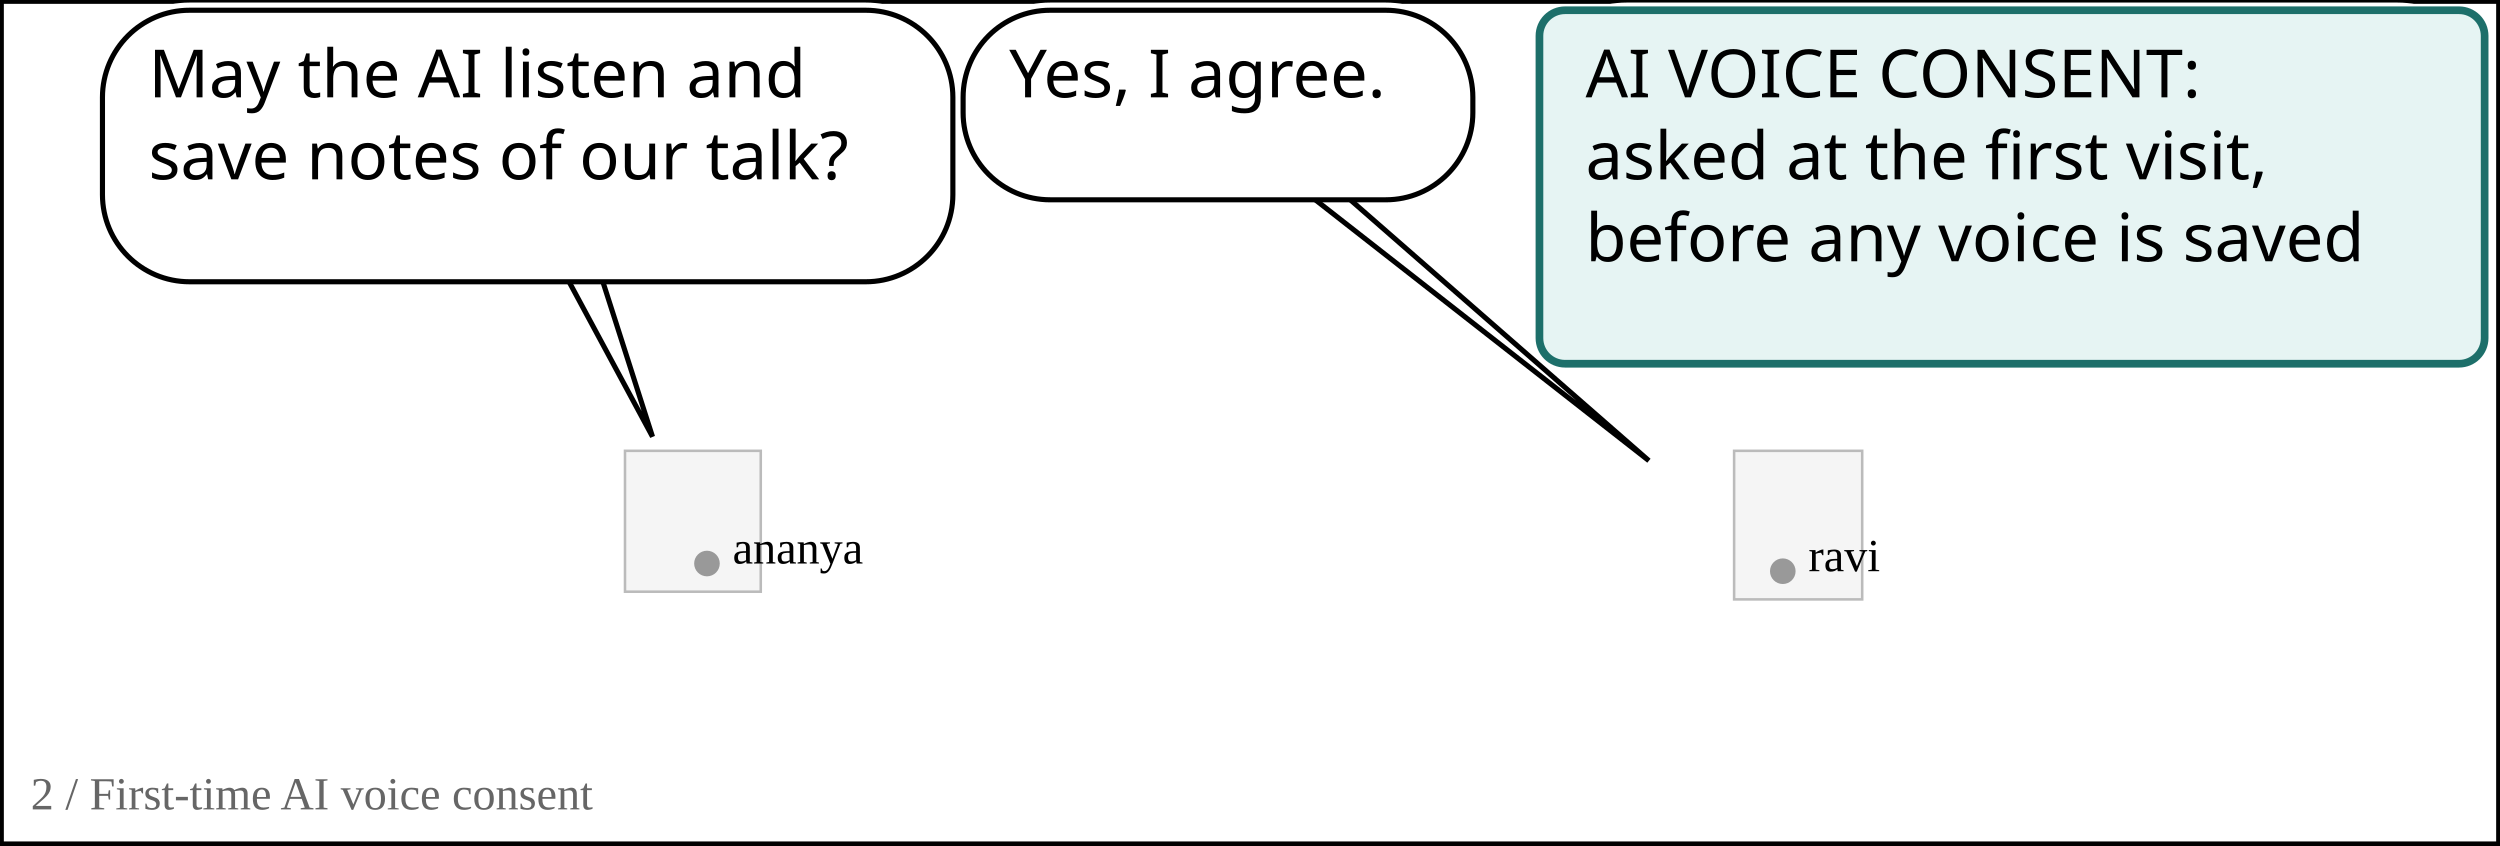
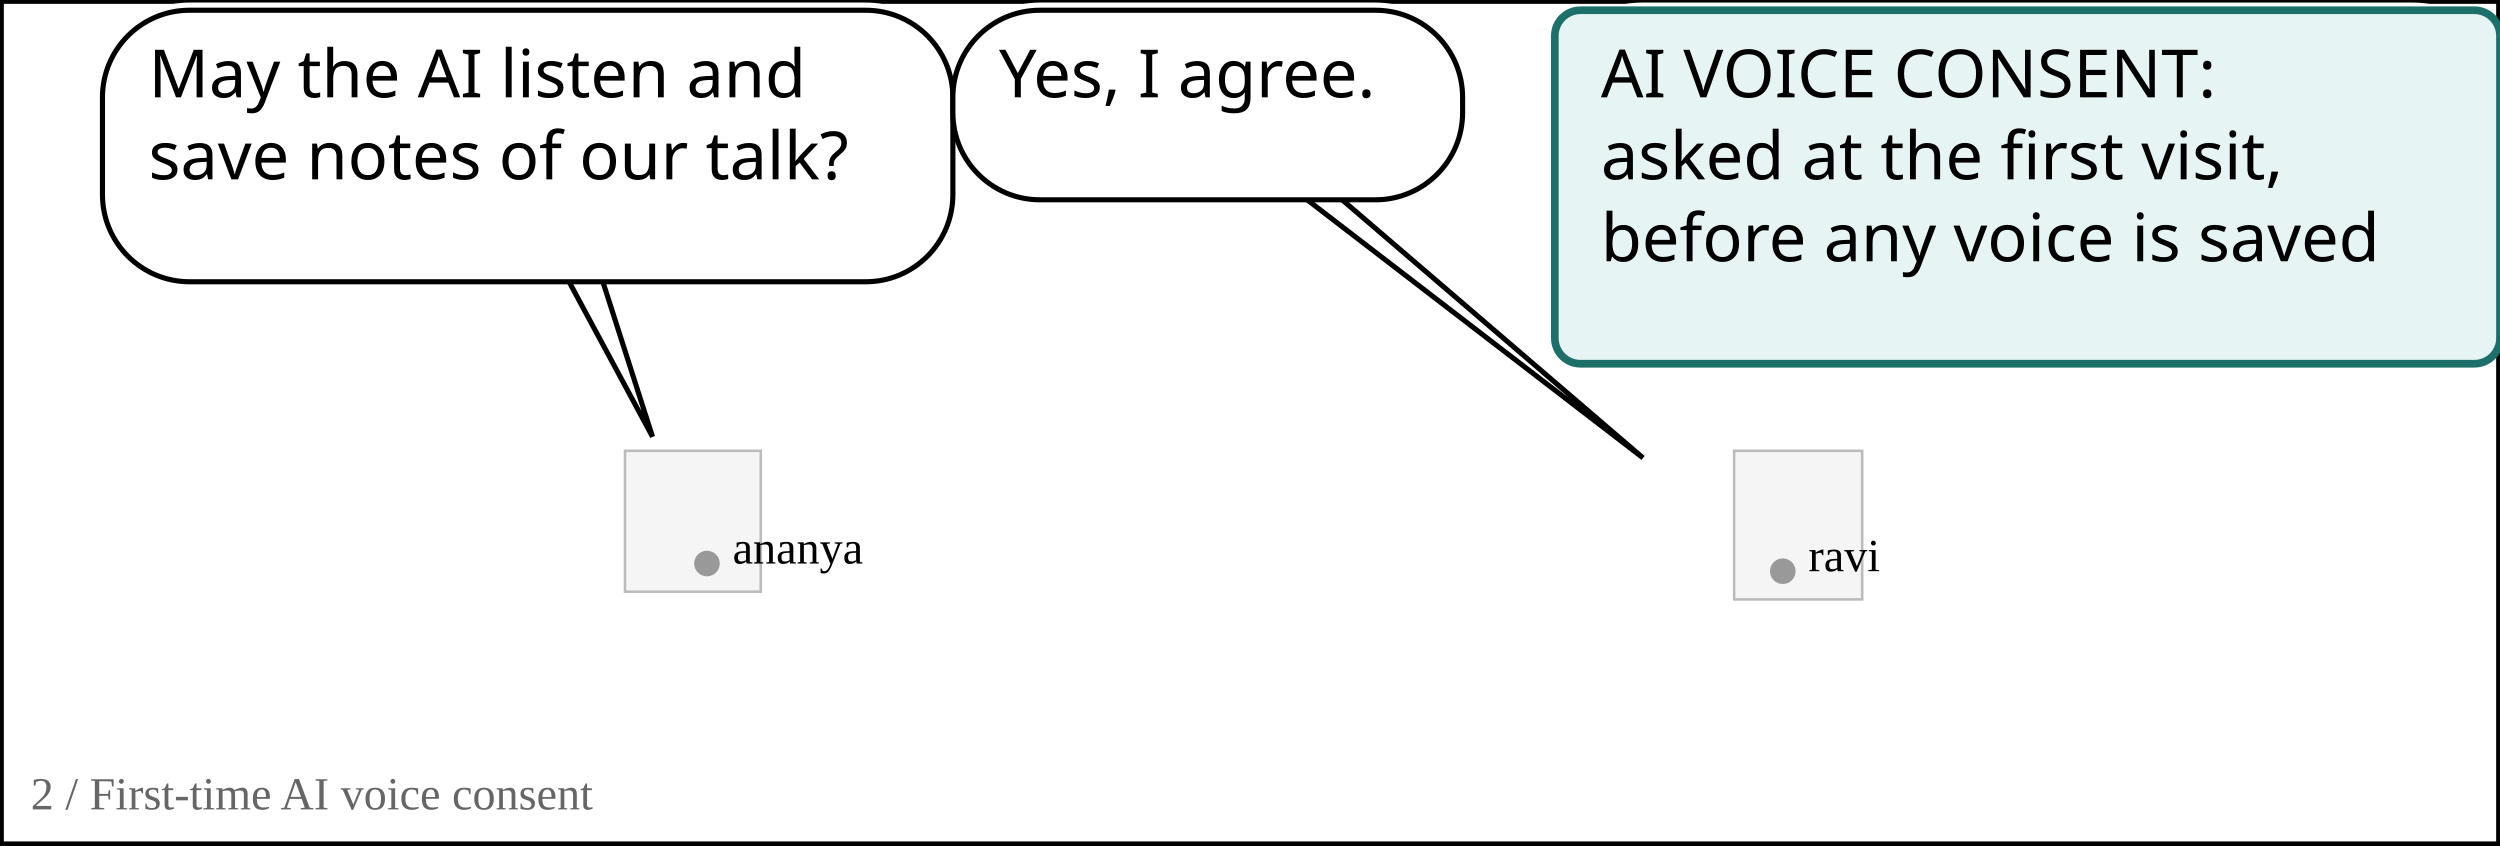
<svg xmlns="http://www.w3.org/2000/svg" width="976" height="330" viewBox="24 568 976 330">
  <rect width="1024" height="1536" fill="white" />
  <rect x="268" y="744" width="53" height="55" fill="#f5f5f5" stroke="#bbb" />
  <circle cx="300" cy="788" r="5" fill="#999" />
  <text x="310" y="788" font-size="18">ananya</text>
  <rect x="701" y="744" width="50" height="58" fill="#f5f5f5" stroke="#bbb" />
  <circle cx="720" cy="791" r="5" fill="#999" />
  <text x="730" y="791" font-size="18">ravi</text>
  <rect x="24" y="568" width="976" height="330" fill="none" stroke="black" stroke-width="3" />
  <rect x="64" y="572" width="332" height="106" rx="34" fill="white" stroke="white" stroke-width="6" />
  <path d="M 244.182 674.325 L 278.737 738.487 L 258.182 674.325 Z" fill="white" stroke="white" stroke-width="6" stroke-linejoin="round" />
-   <rect x="400" y="572" width="199" height="74" rx="34" fill="white" stroke="white" stroke-width="6" />
-   <path d="M 534.242 643.454 L 667.723 747.85 L 548.242 643.454 Z" fill="white" stroke="white" stroke-width="6" stroke-linejoin="round" />
-   <rect x="625" y="572" width="369" height="138" rx="34" fill="white" stroke="white" stroke-width="6" />
+   <rect x="396" y="572" width="199" height="74" rx="34" fill="white" stroke="white" stroke-width="6" />
+   <path d="M 531.033 643.481 L 665.428 746.759 L 545.033 643.481 Z" fill="white" stroke="white" stroke-width="6" stroke-linejoin="round" />
+   <rect x="631" y="572" width="369" height="138" rx="34" fill="white" stroke="white" stroke-width="6" />
  <path data-speaker="ananya" d="M 244.182 674.325 L 278.737 738.487 L 258.182 674.325" fill="white" stroke="black" stroke-width="2" />
  <rect x="64" y="572" width="332" height="106" rx="34" fill="white" stroke="black" stroke-width="2" />
  <text x="82" y="606" font-family="Meiryo,MS Gothic,sans-serif" font-size="26" fill="black">May the AI listen and </text>
  <text x="82" y="638" font-family="Meiryo,MS Gothic,sans-serif" font-size="26" fill="black">save notes of our talk?</text>
-   <path data-speaker="ravi" d="M 534.242 643.454 L 667.723 747.85 L 548.242 643.454" fill="white" stroke="black" stroke-width="2" />
-   <rect x="400" y="572" width="199" height="74" rx="34" fill="white" stroke="black" stroke-width="2" />
-   <text x="418" y="606" font-family="Meiryo,MS Gothic,sans-serif" font-size="26" fill="black">Yes, I agree.</text>
-   <rect x="625" y="572" width="369" height="138" rx="10" fill="#e6f4f3" stroke="#1d6f6a" stroke-width="3" />
-   <text x="643" y="606" font-family="Meiryo,MS Gothic,sans-serif" font-size="26" fill="black">AI VOICE CONSENT: </text>
-   <text x="643" y="638" font-family="Meiryo,MS Gothic,sans-serif" font-size="26" fill="black">asked at the first visit, </text>
-   <text x="643" y="670" font-family="Meiryo,MS Gothic,sans-serif" font-size="26" fill="black">before any voice is saved</text>
+   <path data-speaker="ravi" d="M 531.033 643.481 L 665.428 746.759 L 545.033 643.481" fill="white" stroke="black" stroke-width="2" />
+   <rect x="396" y="572" width="199" height="74" rx="34" fill="white" stroke="black" stroke-width="2" />
+   <text x="414" y="606" font-family="Meiryo,MS Gothic,sans-serif" font-size="26" fill="black">Yes, I agree.</text>
+   <rect x="631" y="572" width="369" height="138" rx="10" fill="#e6f4f3" stroke="#1d6f6a" stroke-width="3" />
+   <text x="649" y="606" font-family="Meiryo,MS Gothic,sans-serif" font-size="26" fill="black">AI VOICE CONSENT: </text>
+   <text x="649" y="638" font-family="Meiryo,MS Gothic,sans-serif" font-size="26" fill="black">asked at the first visit, </text>
+   <text x="649" y="670" font-family="Meiryo,MS Gothic,sans-serif" font-size="26" fill="black">before any voice is saved</text>
  <text x="36" y="884" font-size="18" fill="#666">2 / First-time AI voice consent</text>
  <text x="512" y="1500" text-anchor="middle" font-family="sans-serif" font-size="20">5</text>
</svg>
